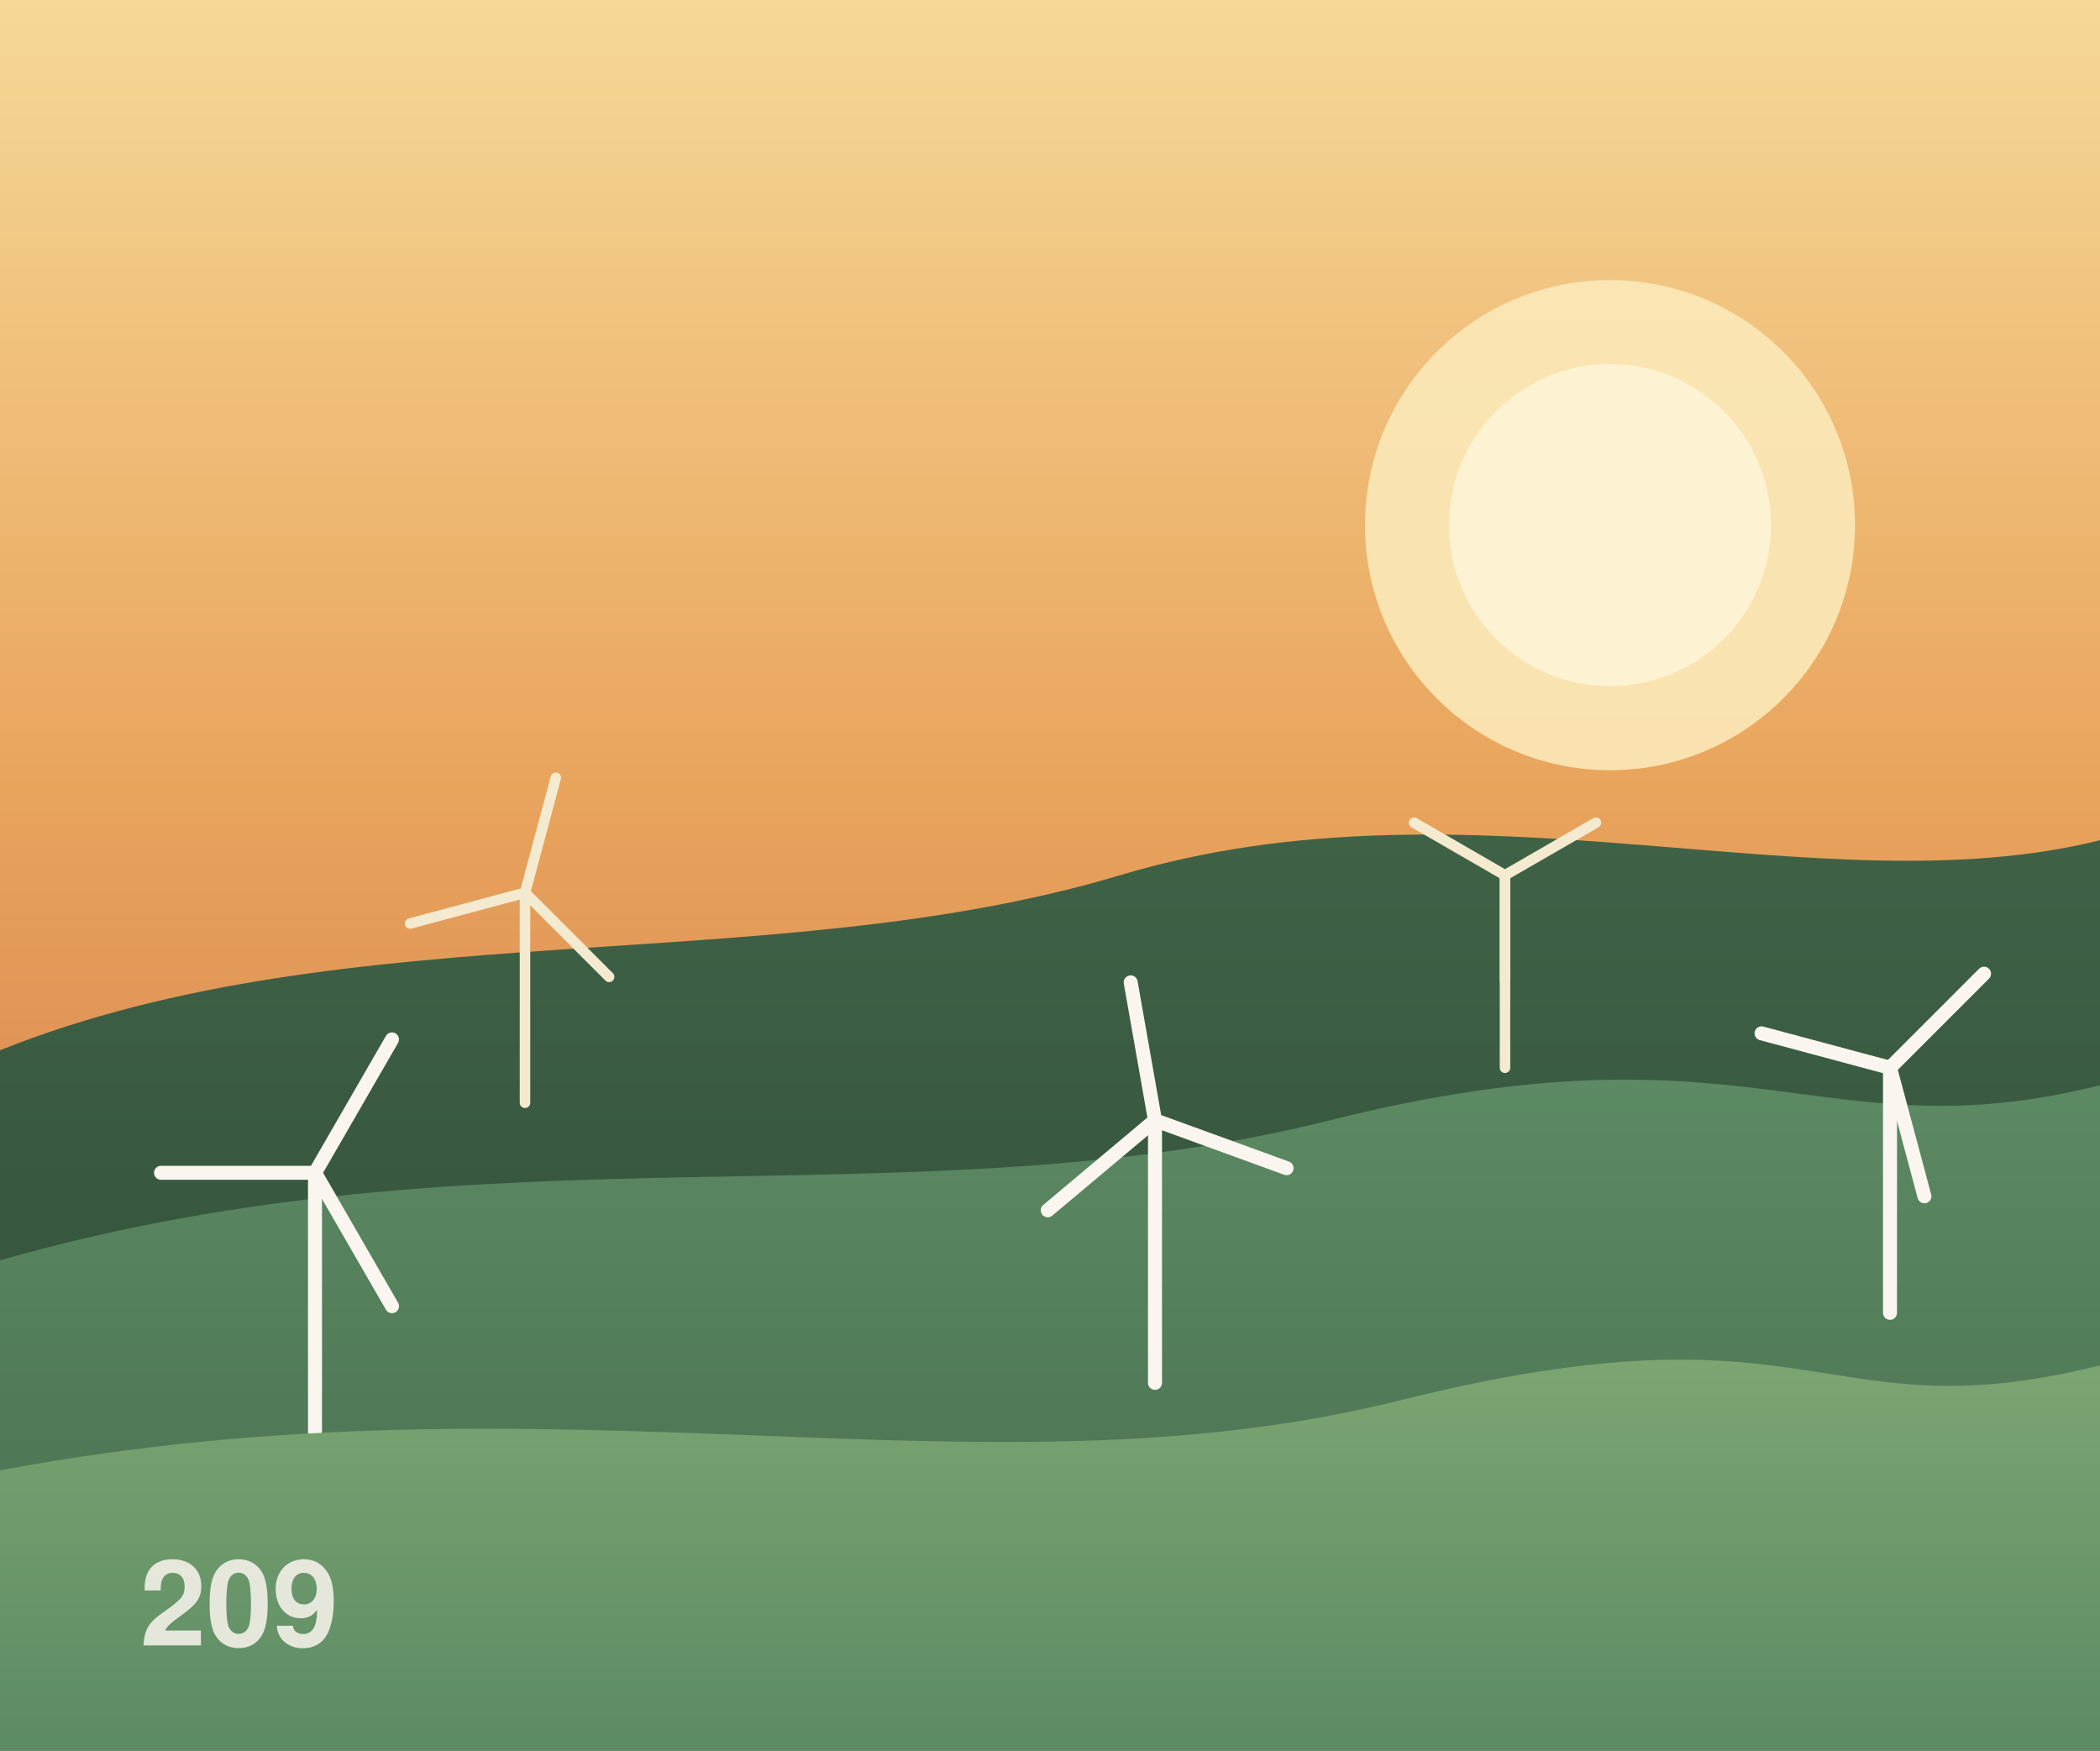
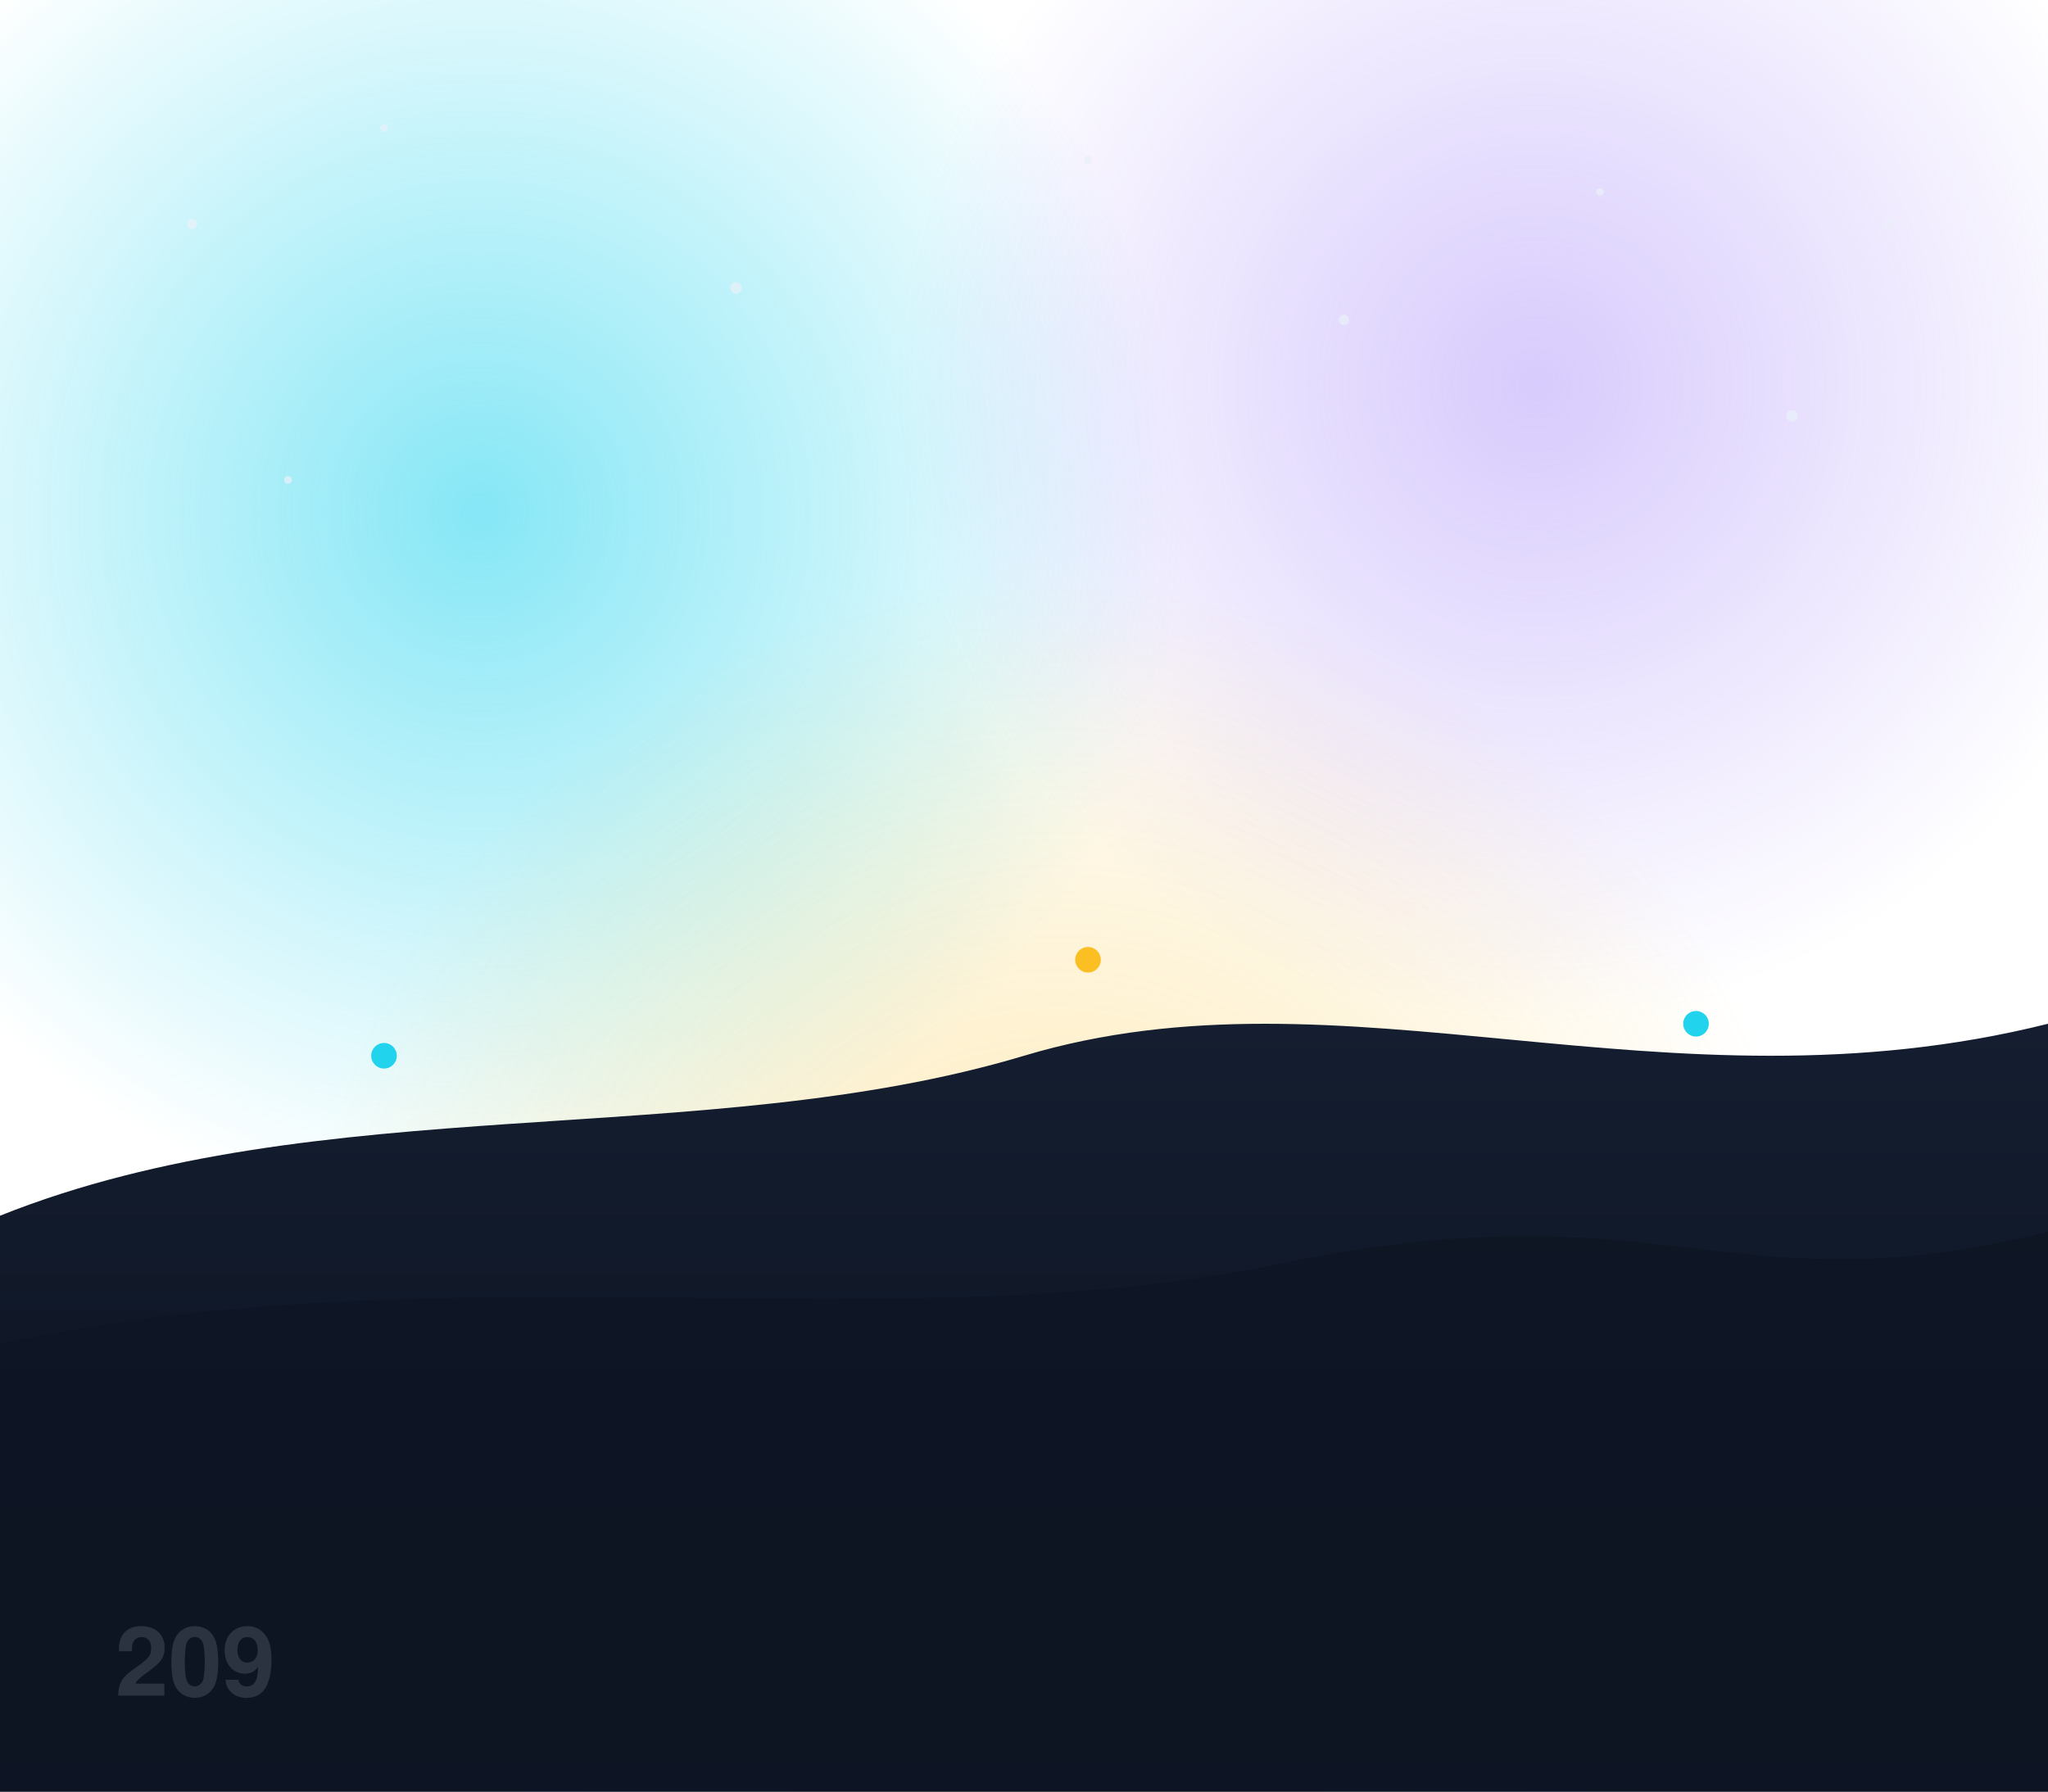
- <svg xmlns="http://www.w3.org/2000/svg" viewBox="0 0 600 500" role="img" aria-label="Illustration of rolling hills with wind turbines under a sunrise, representing San Joaquin County">
+ <svg xmlns="http://www.w3.org/2000/svg" viewBox="0 0 640 560" role="img" aria-label="Abstract glowing skyline with wind turbines over San Joaquin County at night">
  <defs>
-     <linearGradient id="sky" x1="0" y1="0" x2="0" y2="1">
-       <stop offset="0%" stop-color="#f6d998" />
-       <stop offset="45%" stop-color="#e9a45c" />
-       <stop offset="100%" stop-color="#c86b4a" />
+     <radialGradient id="glowCyan" cx="50%" cy="50%" r="50%">
+       <stop offset="0%" stop-color="#22D3EE" stop-opacity="0.55" />
+       <stop offset="100%" stop-color="#22D3EE" stop-opacity="0" />
+     </radialGradient>
+     <radialGradient id="glowViolet" cx="50%" cy="50%" r="50%">
+       <stop offset="0%" stop-color="#A78BFA" stop-opacity="0.45" />
+       <stop offset="100%" stop-color="#A78BFA" stop-opacity="0" />
+     </radialGradient>
+     <radialGradient id="glowGold" cx="50%" cy="50%" r="50%">
+       <stop offset="0%" stop-color="#FBBF24" stop-opacity="0.35" />
+       <stop offset="100%" stop-color="#FBBF24" stop-opacity="0" />
+     </radialGradient>
+     <linearGradient id="hillGrad" x1="0" y1="0" x2="0" y2="1">
+       <stop offset="0%" stop-color="#141E30" />
+       <stop offset="100%" stop-color="#0A0F1C" />
    </linearGradient>
-     <linearGradient id="hillFar" x1="0" y1="0" x2="0" y2="1">
-       <stop offset="0%" stop-color="#3f6247" />
-       <stop offset="100%" stop-color="#2d4a34" />
-     </linearGradient>
-     <linearGradient id="hillMid" x1="0" y1="0" x2="0" y2="1">
-       <stop offset="0%" stop-color="#5c8a63" />
-       <stop offset="100%" stop-color="#456b4c" />
-     </linearGradient>
-     <linearGradient id="hillNear" x1="0" y1="0" x2="0" y2="1">
-       <stop offset="0%" stop-color="#7ba672" />
-       <stop offset="100%" stop-color="#5c8a63" />
+     <linearGradient id="lineGlow" x1="0" y1="0" x2="1" y2="0">
+       <stop offset="0%" stop-color="#22D3EE" />
+       <stop offset="100%" stop-color="#FBBF24" />
    </linearGradient>
  </defs>
-   <rect width="600" height="500" fill="url(#sky)" />
-   <circle cx="460" cy="150" r="70" fill="#fbe9b8" opacity="0.9" />
-   <circle cx="460" cy="150" r="46" fill="#fdf3d2" />
-   <path d="M0 330 C 120 300, 180 360, 300 330 S 480 300, 600 340 L600 500 L0 500 Z" fill="#7fa8c9" opacity="0.55" />
-   <path d="M0 300 C 100 260, 220 280, 320 250 S 520 260, 600 240 L600 500 L0 500 Z" fill="url(#hillFar)" />
-   <g stroke="#f4ead0" stroke-width="3" fill="none" stroke-linecap="round">
-     <g transform="translate(150,255)">
-       <line x1="0" y1="0" x2="0" y2="60" />
-       <g transform="rotate(15)">
-         <line x1="0" y1="0" x2="0" y2="-34" />
+   <circle cx="150" cy="160" r="220" fill="url(#glowCyan)" />
+   <circle cx="480" cy="120" r="200" fill="url(#glowViolet)" />
+   <circle cx="330" cy="420" r="240" fill="url(#glowGold)" />
+   <g fill="#EAF1F8" opacity="0.7">
+     <circle cx="60" cy="70" r="1.6" />
+     <circle cx="120" cy="40" r="1.2" />
+     <circle cx="230" cy="90" r="1.8" />
+     <circle cx="340" cy="50" r="1.3" />
+     <circle cx="420" cy="100" r="1.6" />
+     <circle cx="500" cy="60" r="1.2" />
+     <circle cx="560" cy="130" r="1.8" />
+     <circle cx="90" cy="150" r="1.2" />
+     <circle cx="590" cy="70" r="1.4" />
+   </g>
+   <path d="M0 380 C 100 340, 220 360, 320 330 S 520 350, 640 320 L640 560 L0 560 Z" fill="url(#hillGrad)" />
+   <path d="M0 420 C 140 390, 280 420, 400 395 S 540 410, 640 385 L640 560 L0 560 Z" fill="#0D1524" opacity="0.9" />
+   <g stroke="url(#lineGlow)" stroke-width="2.5" fill="none" stroke-linecap="round" opacity="0.95">
+     <g transform="translate(120,330)">
+       <line x1="0" y1="0" x2="0" y2="90" />
+       <g transform="rotate(20)">
+         <line x1="0" y1="0" x2="0" y2="-50" />
      </g>
-       <g transform="rotate(135)">
-         <line x1="0" y1="0" x2="0" y2="-34" />
+       <g transform="rotate(140)">
+         <line x1="0" y1="0" x2="0" y2="-50" />
      </g>
-       <g transform="rotate(255)">
-         <line x1="0" y1="0" x2="0" y2="-34" />
+       <g transform="rotate(260)">
+         <line x1="0" y1="0" x2="0" y2="-50" />
      </g>
    </g>
-     <g transform="translate(430,250)">
-       <line x1="0" y1="0" x2="0" y2="55" />
+     <g transform="translate(340,300)">
+       <line x1="0" y1="0" x2="0" y2="100" />
+       <g transform="rotate(-15)">
+         <line x1="0" y1="0" x2="0" y2="-56" />
+       </g>
+       <g transform="rotate(105)">
+         <line x1="0" y1="0" x2="0" y2="-56" />
+       </g>
+       <g transform="rotate(225)">
+         <line x1="0" y1="0" x2="0" y2="-56" />
+       </g>
+     </g>
+     <g transform="translate(530,320)">
+       <line x1="0" y1="0" x2="0" y2="85" />
      <g transform="rotate(60)">
-         <line x1="0" y1="0" x2="0" y2="-30" />
+         <line x1="0" y1="0" x2="0" y2="-48" />
      </g>
      <g transform="rotate(180)">
-         <line x1="0" y1="0" x2="0" y2="-30" />
+         <line x1="0" y1="0" x2="0" y2="-48" />
      </g>
      <g transform="rotate(300)">
-         <line x1="0" y1="0" x2="0" y2="-30" />
+         <line x1="0" y1="0" x2="0" y2="-48" />
      </g>
    </g>
  </g>
-   <path d="M0 360 C 140 320, 260 350, 380 320 S 520 330, 600 310 L600 500 L0 500 Z" fill="url(#hillMid)" />
-   <g stroke="#faf6ef" stroke-width="4" fill="none" stroke-linecap="round">
-     <g transform="translate(90,335)">
-       <line x1="0" y1="0" x2="0" y2="80" />
-       <g transform="rotate(30)">
-         <line x1="0" y1="0" x2="0" y2="-44" />
-       </g>
-       <g transform="rotate(150)">
-         <line x1="0" y1="0" x2="0" y2="-44" />
-       </g>
-       <g transform="rotate(270)">
-         <line x1="0" y1="0" x2="0" y2="-44" />
-       </g>
-     </g>
-     <g transform="translate(330,320)">
-       <line x1="0" y1="0" x2="0" y2="75" />
-       <g transform="rotate(-10)">
-         <line x1="0" y1="0" x2="0" y2="-40" />
-       </g>
-       <g transform="rotate(110)">
-         <line x1="0" y1="0" x2="0" y2="-40" />
-       </g>
-       <g transform="rotate(230)">
-         <line x1="0" y1="0" x2="0" y2="-40" />
-       </g>
-     </g>
-     <g transform="translate(540,305)">
-       <line x1="0" y1="0" x2="0" y2="70" />
-       <g transform="rotate(45)">
-         <line x1="0" y1="0" x2="0" y2="-38" />
-       </g>
-       <g transform="rotate(165)">
-         <line x1="0" y1="0" x2="0" y2="-38" />
-       </g>
-       <g transform="rotate(285)">
-         <line x1="0" y1="0" x2="0" y2="-38" />
-       </g>
-     </g>
-   </g>
-   <path d="M0 420 C 160 390, 280 430, 400 400 S 520 410, 600 390 L600 500 L0 500 Z" fill="url(#hillNear)" />
-   <text x="40" y="470" font-family="-apple-system, Helvetica, Arial, sans-serif" font-size="34" font-weight="700" fill="#faf6ef" opacity="0.85">209</text>
+   <circle cx="120" cy="330" r="4" fill="#22D3EE" />
+   <circle cx="340" cy="300" r="4" fill="#FBBF24" />
+   <circle cx="530" cy="320" r="4" fill="#22D3EE" />
+   <text x="36" y="530" font-family="-apple-system, Helvetica, Arial, sans-serif" font-size="30" font-weight="800" fill="#EAF1F8" opacity="0.14">209</text>
</svg>
